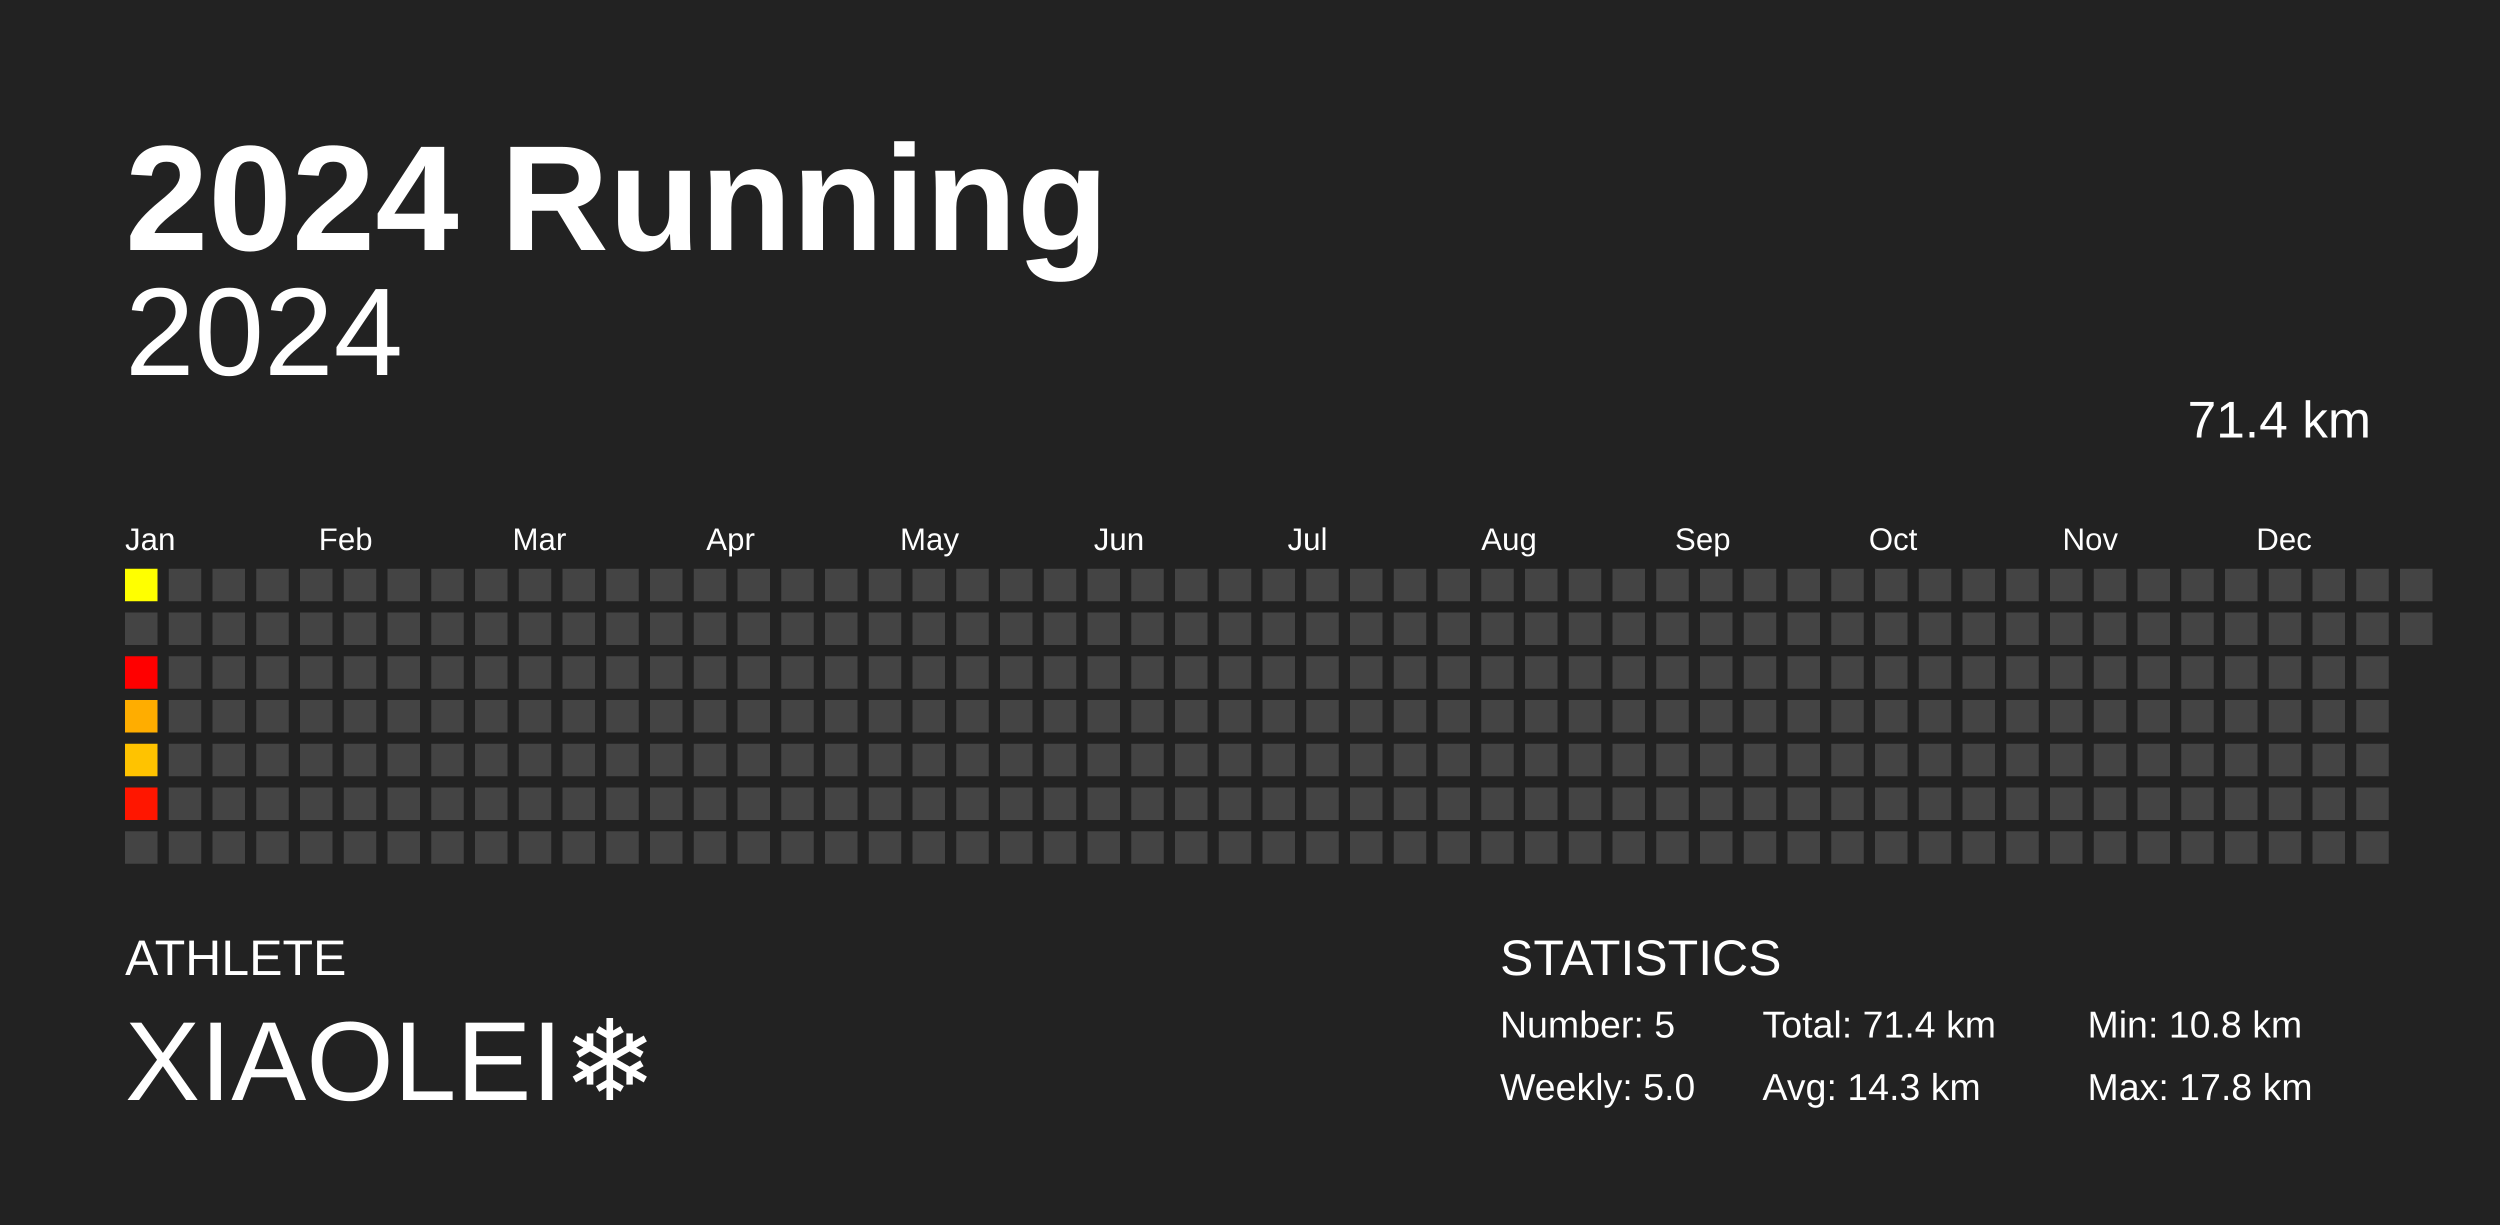
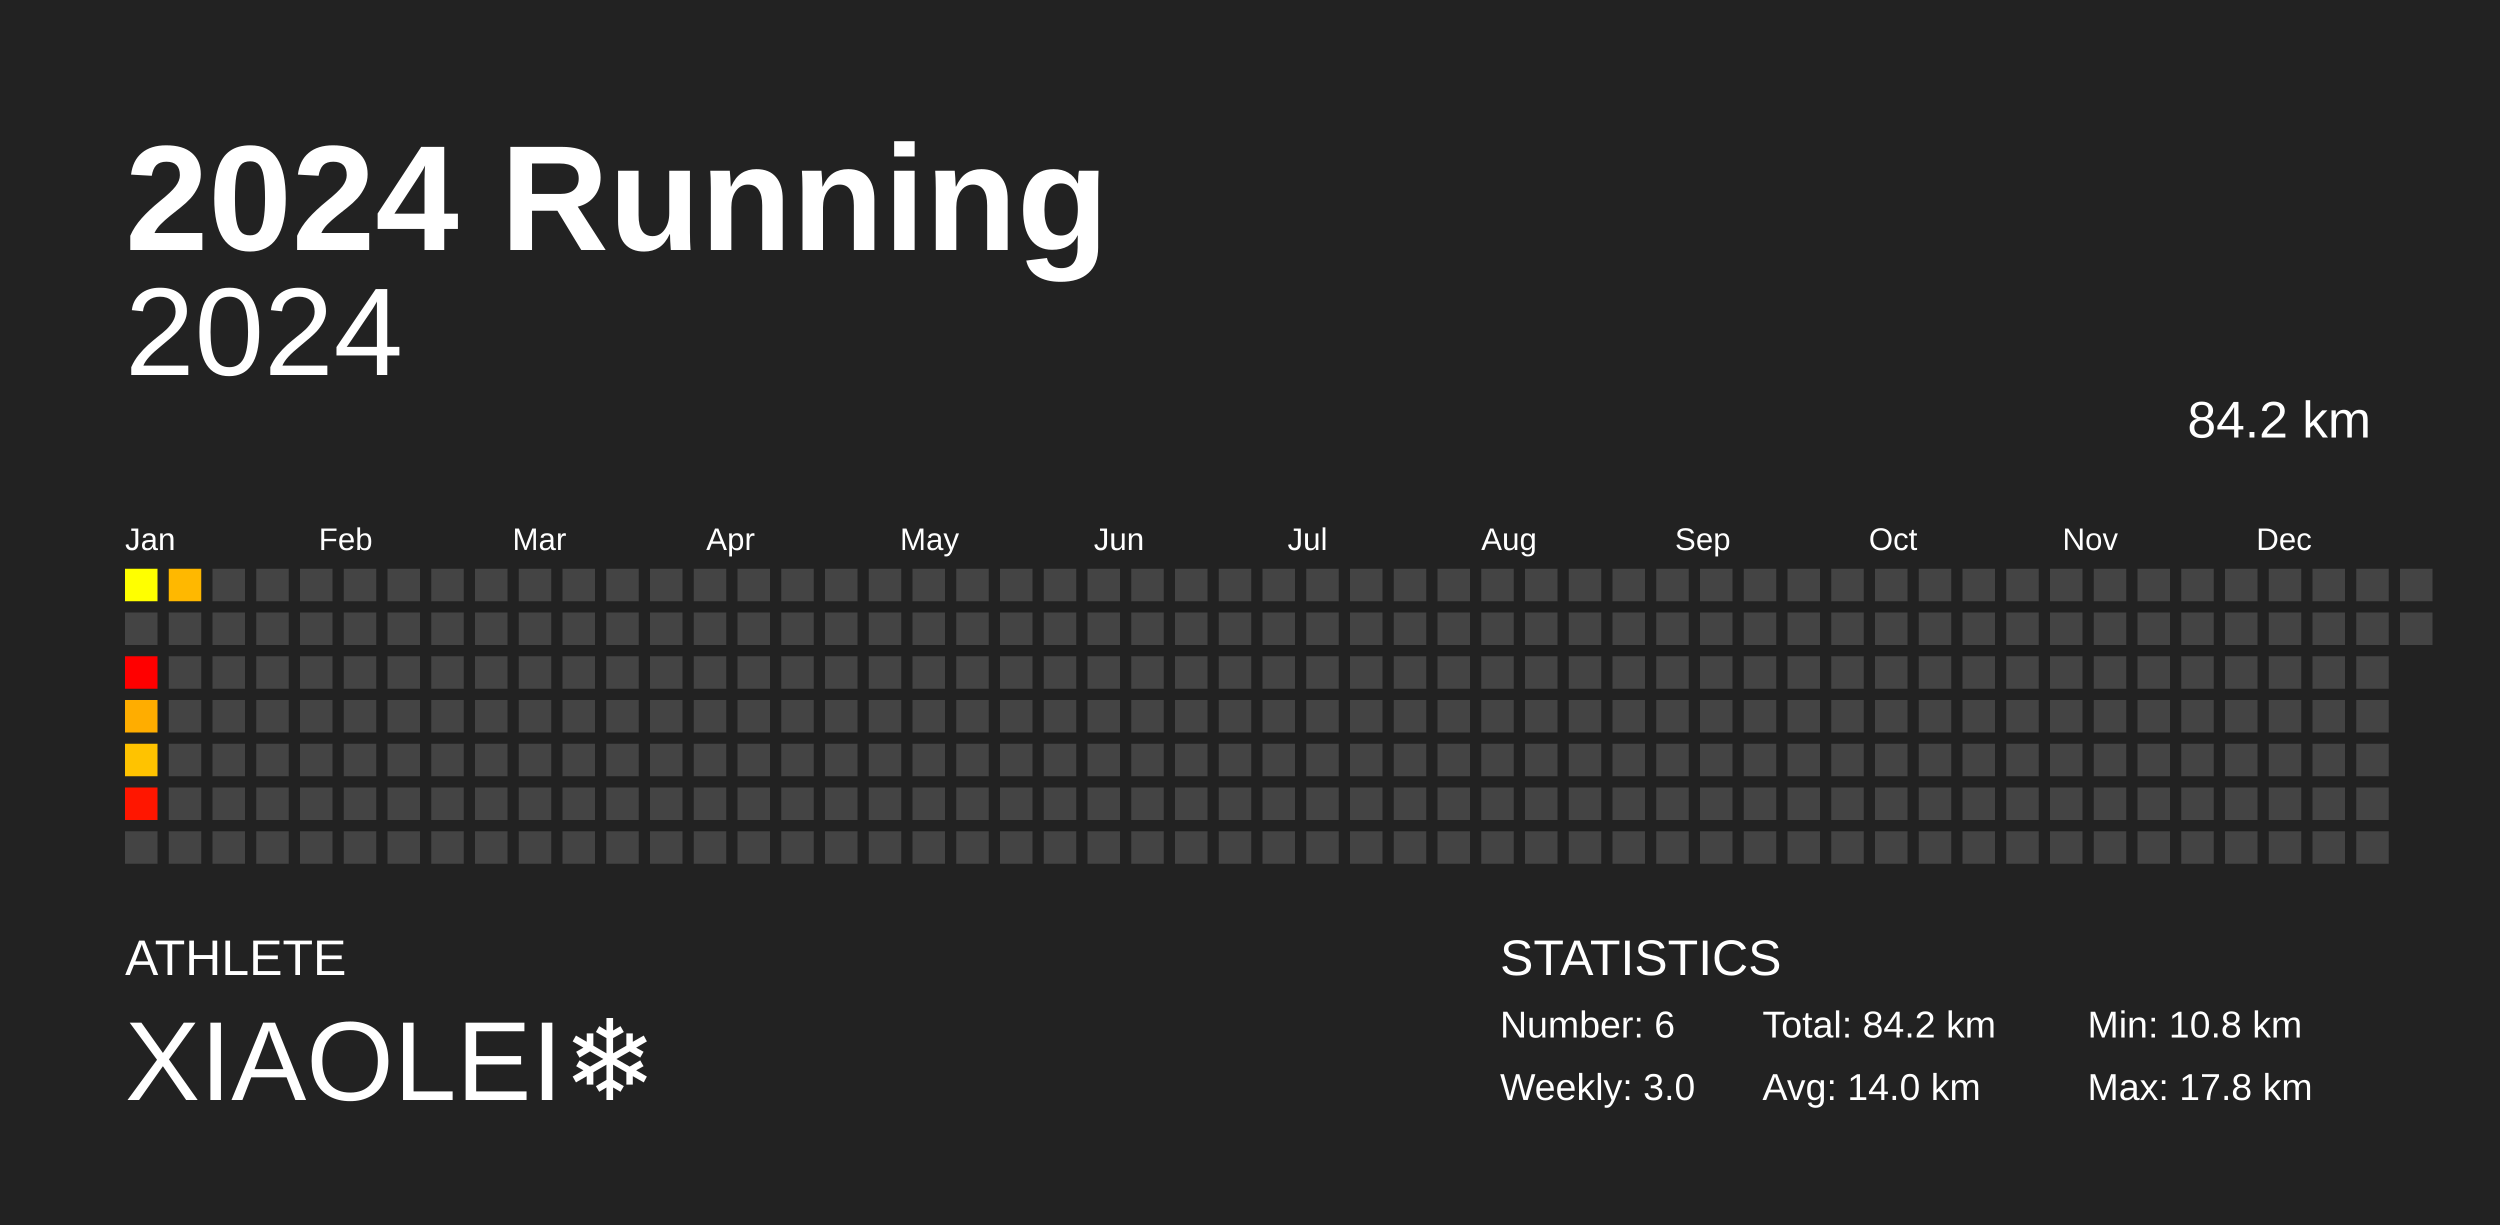
<svg xmlns="http://www.w3.org/2000/svg" baseProfile="full" height="98mm" version="1.1" viewBox="0,0,200,98" width="200mm">
  <defs />
  <rect fill="#222222" height="98" width="200" x="0" y="0" />
  <text fill="#FFFFFF" style="font-size:12px; font-family:Arial; font-weight:bold;" x="10" y="20">2024 Running</text>
  <text fill="#FFFFFF" style="font-size:4px; font-family:Arial" x="10" y="78">ATHLETE</text>
  <text fill="#FFFFFF" style="font-size:9px; font-family:Arial" x="10" y="88">XIAOLEI❄️</text>
  <text fill="#FFFFFF" style="font-size:4px; font-family:Arial" x="120" y="78">STATISTICS</text>
-   <text fill="#FFFFFF" style="font-size:3px; font-family:Arial" x="120" y="83">Number: 5</text>
-   <text fill="#FFFFFF" style="font-size:3px; font-family:Arial" x="120" y="88">Weekly: 5.0</text>
-   <text fill="#FFFFFF" style="font-size:3px; font-family:Arial" x="141" y="83">Total: 71.4 km</text>
-   <text fill="#FFFFFF" style="font-size:3px; font-family:Arial" x="141" y="88">Avg: 14.3 km</text>
+   <text fill="#FFFFFF" style="font-size:3px; font-family:Arial" x="120" y="83">Number: 6</text>
+   <text fill="#FFFFFF" style="font-size:3px; font-family:Arial" x="120" y="88">Weekly: 3.0</text>
+   <text fill="#FFFFFF" style="font-size:3px; font-family:Arial" x="141" y="83">Total: 84.2 km</text>
+   <text fill="#FFFFFF" style="font-size:3px; font-family:Arial" x="141" y="88">Avg: 14.0 km</text>
  <text fill="#FFFFFF" style="font-size:3px; font-family:Arial" x="167" y="83">Min: 10.8 km</text>
  <text fill="#FFFFFF" style="font-size:3px; font-family:Arial" x="167" y="88">Max: 17.8 km</text>
  <text alignment-baseline="hanging" fill="#FFFFFF" style="font-size:10.0px; font-family:Arial;" x="10" y="30">2024</text>
-   <text alignment-baseline="hanging" fill="#FFFFFF" style="font-size:4.125px; font-family:Arial;" x="175" y="35">71.4 km</text>
+   <text alignment-baseline="hanging" fill="#FFFFFF" style="font-size:4.125px; font-family:Arial;" x="175" y="35">84.2 km</text>
  <text fill="#FFFFFF" style="font-size:2.5px; font-family:Arial" x="10.0" y="44">Jan</text>
  <text fill="#FFFFFF" style="font-size:2.5px; font-family:Arial" x="25.5" y="44">Feb</text>
  <text fill="#FFFFFF" style="font-size:2.5px; font-family:Arial" x="41.0" y="44">Mar</text>
  <text fill="#FFFFFF" style="font-size:2.5px; font-family:Arial" x="56.5" y="44">Apr</text>
  <text fill="#FFFFFF" style="font-size:2.5px; font-family:Arial" x="72.0" y="44">May</text>
  <text fill="#FFFFFF" style="font-size:2.5px; font-family:Arial" x="87.5" y="44">Jun</text>
  <text fill="#FFFFFF" style="font-size:2.5px; font-family:Arial" x="103.0" y="44">Jul</text>
  <text fill="#FFFFFF" style="font-size:2.5px; font-family:Arial" x="118.5" y="44">Aug</text>
  <text fill="#FFFFFF" style="font-size:2.5px; font-family:Arial" x="134.0" y="44">Sep</text>
  <text fill="#FFFFFF" style="font-size:2.5px; font-family:Arial" x="149.5" y="44">Oct</text>
  <text fill="#FFFFFF" style="font-size:2.5px; font-family:Arial" x="165.0" y="44">Nov</text>
  <text fill="#FFFFFF" style="font-size:2.5px; font-family:Arial" x="180.5" y="44">Dec</text>
  <rect fill="#ffff00" height="2.6" width="2.6" x="10.0" y="45.5" />
  <rect fill="#444444" height="2.6" width="2.6" x="10.0" y="49.0" />
  <rect fill="#ff0000" height="2.6" width="2.6" x="10.0" y="52.5" />
  <rect fill="#ffad00" height="2.6" width="2.6" x="10.0" y="56.0" />
  <rect fill="#ffc300" height="2.6" width="2.6" x="10.0" y="59.5" />
  <rect fill="#ff1600" height="2.6" width="2.6" x="10.0" y="63.0" />
  <rect fill="#444444" height="2.6" width="2.6" x="10.0" y="66.5" />
-   <rect fill="#444444" height="2.6" width="2.6" x="13.5" y="45.5" />
+   <rect fill="#ffb800" height="2.6" width="2.6" x="13.5" y="45.5" />
  <rect fill="#444444" height="2.6" width="2.6" x="13.5" y="49.0" />
  <rect fill="#444444" height="2.6" width="2.6" x="13.5" y="52.5" />
  <rect fill="#444444" height="2.6" width="2.6" x="13.5" y="56.0" />
  <rect fill="#444444" height="2.6" width="2.6" x="13.5" y="59.5" />
  <rect fill="#444444" height="2.6" width="2.6" x="13.5" y="63.0" />
  <rect fill="#444444" height="2.6" width="2.6" x="13.5" y="66.5" />
  <rect fill="#444444" height="2.6" width="2.6" x="17.0" y="45.5" />
  <rect fill="#444444" height="2.6" width="2.6" x="17.0" y="49.0" />
  <rect fill="#444444" height="2.6" width="2.6" x="17.0" y="52.5" />
  <rect fill="#444444" height="2.6" width="2.6" x="17.0" y="56.0" />
  <rect fill="#444444" height="2.6" width="2.6" x="17.0" y="59.5" />
  <rect fill="#444444" height="2.6" width="2.6" x="17.0" y="63.0" />
  <rect fill="#444444" height="2.6" width="2.6" x="17.0" y="66.5" />
  <rect fill="#444444" height="2.6" width="2.6" x="20.5" y="45.5" />
  <rect fill="#444444" height="2.6" width="2.6" x="20.5" y="49.0" />
  <rect fill="#444444" height="2.6" width="2.6" x="20.5" y="52.5" />
  <rect fill="#444444" height="2.6" width="2.6" x="20.5" y="56.0" />
  <rect fill="#444444" height="2.6" width="2.6" x="20.5" y="59.5" />
  <rect fill="#444444" height="2.6" width="2.6" x="20.5" y="63.0" />
  <rect fill="#444444" height="2.6" width="2.6" x="20.5" y="66.5" />
  <rect fill="#444444" height="2.6" width="2.6" x="24.0" y="45.5" />
  <rect fill="#444444" height="2.6" width="2.6" x="24.0" y="49.0" />
  <rect fill="#444444" height="2.6" width="2.6" x="24.0" y="52.5" />
  <rect fill="#444444" height="2.6" width="2.6" x="24.0" y="56.0" />
  <rect fill="#444444" height="2.6" width="2.6" x="24.0" y="59.5" />
  <rect fill="#444444" height="2.6" width="2.6" x="24.0" y="63.0" />
  <rect fill="#444444" height="2.6" width="2.6" x="24.0" y="66.5" />
  <rect fill="#444444" height="2.6" width="2.6" x="27.5" y="45.5" />
  <rect fill="#444444" height="2.6" width="2.6" x="27.5" y="49.0" />
  <rect fill="#444444" height="2.6" width="2.6" x="27.5" y="52.5" />
  <rect fill="#444444" height="2.6" width="2.6" x="27.5" y="56.0" />
  <rect fill="#444444" height="2.6" width="2.6" x="27.5" y="59.5" />
  <rect fill="#444444" height="2.6" width="2.6" x="27.5" y="63.0" />
  <rect fill="#444444" height="2.6" width="2.6" x="27.5" y="66.5" />
  <rect fill="#444444" height="2.6" width="2.6" x="31.0" y="45.5" />
  <rect fill="#444444" height="2.6" width="2.6" x="31.0" y="49.0" />
  <rect fill="#444444" height="2.6" width="2.6" x="31.0" y="52.5" />
  <rect fill="#444444" height="2.6" width="2.6" x="31.0" y="56.0" />
  <rect fill="#444444" height="2.6" width="2.6" x="31.0" y="59.5" />
  <rect fill="#444444" height="2.6" width="2.6" x="31.0" y="63.0" />
  <rect fill="#444444" height="2.6" width="2.6" x="31.0" y="66.5" />
  <rect fill="#444444" height="2.6" width="2.6" x="34.5" y="45.5" />
  <rect fill="#444444" height="2.6" width="2.6" x="34.5" y="49.0" />
  <rect fill="#444444" height="2.6" width="2.6" x="34.5" y="52.5" />
  <rect fill="#444444" height="2.6" width="2.6" x="34.5" y="56.0" />
  <rect fill="#444444" height="2.6" width="2.6" x="34.5" y="59.5" />
  <rect fill="#444444" height="2.6" width="2.6" x="34.5" y="63.0" />
  <rect fill="#444444" height="2.6" width="2.6" x="34.5" y="66.5" />
  <rect fill="#444444" height="2.6" width="2.6" x="38.0" y="45.5" />
  <rect fill="#444444" height="2.6" width="2.6" x="38.0" y="49.0" />
  <rect fill="#444444" height="2.6" width="2.6" x="38.0" y="52.5" />
  <rect fill="#444444" height="2.6" width="2.6" x="38.0" y="56.0" />
  <rect fill="#444444" height="2.6" width="2.6" x="38.0" y="59.5" />
  <rect fill="#444444" height="2.6" width="2.6" x="38.0" y="63.0" />
  <rect fill="#444444" height="2.6" width="2.6" x="38.0" y="66.5" />
  <rect fill="#444444" height="2.6" width="2.6" x="41.5" y="45.5" />
  <rect fill="#444444" height="2.6" width="2.6" x="41.5" y="49.0" />
  <rect fill="#444444" height="2.6" width="2.6" x="41.5" y="52.5" />
  <rect fill="#444444" height="2.6" width="2.6" x="41.5" y="56.0" />
  <rect fill="#444444" height="2.6" width="2.6" x="41.5" y="59.5" />
  <rect fill="#444444" height="2.6" width="2.6" x="41.5" y="63.0" />
  <rect fill="#444444" height="2.6" width="2.6" x="41.5" y="66.5" />
  <rect fill="#444444" height="2.6" width="2.6" x="45.0" y="45.5" />
  <rect fill="#444444" height="2.6" width="2.6" x="45.0" y="49.0" />
  <rect fill="#444444" height="2.6" width="2.6" x="45.0" y="52.5" />
  <rect fill="#444444" height="2.6" width="2.6" x="45.0" y="56.0" />
  <rect fill="#444444" height="2.6" width="2.6" x="45.0" y="59.5" />
  <rect fill="#444444" height="2.6" width="2.6" x="45.0" y="63.0" />
  <rect fill="#444444" height="2.6" width="2.6" x="45.0" y="66.5" />
  <rect fill="#444444" height="2.6" width="2.6" x="48.5" y="45.5" />
  <rect fill="#444444" height="2.6" width="2.6" x="48.5" y="49.0" />
  <rect fill="#444444" height="2.6" width="2.6" x="48.5" y="52.5" />
  <rect fill="#444444" height="2.6" width="2.6" x="48.5" y="56.0" />
  <rect fill="#444444" height="2.6" width="2.6" x="48.5" y="59.5" />
  <rect fill="#444444" height="2.6" width="2.6" x="48.5" y="63.0" />
  <rect fill="#444444" height="2.6" width="2.6" x="48.5" y="66.5" />
  <rect fill="#444444" height="2.6" width="2.6" x="52.0" y="45.5" />
  <rect fill="#444444" height="2.6" width="2.6" x="52.0" y="49.0" />
  <rect fill="#444444" height="2.6" width="2.6" x="52.0" y="52.5" />
  <rect fill="#444444" height="2.6" width="2.6" x="52.0" y="56.0" />
  <rect fill="#444444" height="2.6" width="2.6" x="52.0" y="59.5" />
  <rect fill="#444444" height="2.6" width="2.6" x="52.0" y="63.0" />
  <rect fill="#444444" height="2.6" width="2.6" x="52.0" y="66.5" />
  <rect fill="#444444" height="2.6" width="2.6" x="55.5" y="45.5" />
  <rect fill="#444444" height="2.6" width="2.6" x="55.5" y="49.0" />
  <rect fill="#444444" height="2.6" width="2.6" x="55.5" y="52.5" />
  <rect fill="#444444" height="2.6" width="2.6" x="55.5" y="56.0" />
  <rect fill="#444444" height="2.6" width="2.6" x="55.5" y="59.5" />
  <rect fill="#444444" height="2.6" width="2.6" x="55.5" y="63.0" />
  <rect fill="#444444" height="2.6" width="2.6" x="55.5" y="66.5" />
  <rect fill="#444444" height="2.6" width="2.6" x="59.0" y="45.5" />
  <rect fill="#444444" height="2.6" width="2.6" x="59.0" y="49.0" />
  <rect fill="#444444" height="2.6" width="2.6" x="59.0" y="52.5" />
  <rect fill="#444444" height="2.6" width="2.6" x="59.0" y="56.0" />
  <rect fill="#444444" height="2.6" width="2.6" x="59.0" y="59.5" />
  <rect fill="#444444" height="2.6" width="2.6" x="59.0" y="63.0" />
  <rect fill="#444444" height="2.6" width="2.6" x="59.0" y="66.5" />
  <rect fill="#444444" height="2.6" width="2.6" x="62.5" y="45.5" />
  <rect fill="#444444" height="2.6" width="2.6" x="62.5" y="49.0" />
  <rect fill="#444444" height="2.6" width="2.6" x="62.5" y="52.5" />
  <rect fill="#444444" height="2.6" width="2.6" x="62.5" y="56.0" />
  <rect fill="#444444" height="2.6" width="2.6" x="62.5" y="59.5" />
  <rect fill="#444444" height="2.6" width="2.6" x="62.5" y="63.0" />
  <rect fill="#444444" height="2.6" width="2.6" x="62.5" y="66.5" />
  <rect fill="#444444" height="2.6" width="2.6" x="66.0" y="45.5" />
  <rect fill="#444444" height="2.6" width="2.6" x="66.0" y="49.0" />
  <rect fill="#444444" height="2.6" width="2.6" x="66.0" y="52.5" />
  <rect fill="#444444" height="2.6" width="2.6" x="66.0" y="56.0" />
  <rect fill="#444444" height="2.6" width="2.6" x="66.0" y="59.5" />
  <rect fill="#444444" height="2.6" width="2.6" x="66.0" y="63.0" />
  <rect fill="#444444" height="2.6" width="2.6" x="66.0" y="66.5" />
  <rect fill="#444444" height="2.6" width="2.6" x="69.5" y="45.5" />
  <rect fill="#444444" height="2.6" width="2.6" x="69.5" y="49.0" />
  <rect fill="#444444" height="2.6" width="2.6" x="69.5" y="52.5" />
  <rect fill="#444444" height="2.6" width="2.6" x="69.5" y="56.0" />
  <rect fill="#444444" height="2.6" width="2.6" x="69.5" y="59.5" />
  <rect fill="#444444" height="2.6" width="2.6" x="69.5" y="63.0" />
  <rect fill="#444444" height="2.6" width="2.6" x="69.5" y="66.5" />
  <rect fill="#444444" height="2.6" width="2.6" x="73.0" y="45.5" />
  <rect fill="#444444" height="2.6" width="2.6" x="73.0" y="49.0" />
  <rect fill="#444444" height="2.6" width="2.6" x="73.0" y="52.5" />
  <rect fill="#444444" height="2.6" width="2.6" x="73.0" y="56.0" />
  <rect fill="#444444" height="2.6" width="2.6" x="73.0" y="59.5" />
  <rect fill="#444444" height="2.6" width="2.6" x="73.0" y="63.0" />
  <rect fill="#444444" height="2.6" width="2.6" x="73.0" y="66.5" />
  <rect fill="#444444" height="2.6" width="2.6" x="76.5" y="45.5" />
  <rect fill="#444444" height="2.6" width="2.6" x="76.5" y="49.0" />
  <rect fill="#444444" height="2.6" width="2.6" x="76.5" y="52.5" />
  <rect fill="#444444" height="2.6" width="2.6" x="76.5" y="56.0" />
  <rect fill="#444444" height="2.6" width="2.6" x="76.5" y="59.5" />
  <rect fill="#444444" height="2.6" width="2.6" x="76.5" y="63.0" />
  <rect fill="#444444" height="2.6" width="2.6" x="76.5" y="66.5" />
  <rect fill="#444444" height="2.6" width="2.6" x="80.0" y="45.5" />
  <rect fill="#444444" height="2.6" width="2.6" x="80.0" y="49.0" />
  <rect fill="#444444" height="2.6" width="2.6" x="80.0" y="52.5" />
  <rect fill="#444444" height="2.6" width="2.6" x="80.0" y="56.0" />
  <rect fill="#444444" height="2.6" width="2.6" x="80.0" y="59.5" />
  <rect fill="#444444" height="2.6" width="2.6" x="80.0" y="63.0" />
  <rect fill="#444444" height="2.6" width="2.6" x="80.0" y="66.5" />
  <rect fill="#444444" height="2.6" width="2.6" x="83.5" y="45.5" />
  <rect fill="#444444" height="2.6" width="2.6" x="83.5" y="49.0" />
  <rect fill="#444444" height="2.6" width="2.6" x="83.5" y="52.5" />
  <rect fill="#444444" height="2.6" width="2.6" x="83.5" y="56.0" />
  <rect fill="#444444" height="2.6" width="2.6" x="83.5" y="59.5" />
  <rect fill="#444444" height="2.6" width="2.6" x="83.5" y="63.0" />
  <rect fill="#444444" height="2.6" width="2.6" x="83.5" y="66.5" />
  <rect fill="#444444" height="2.6" width="2.6" x="87.0" y="45.5" />
  <rect fill="#444444" height="2.6" width="2.6" x="87.0" y="49.0" />
  <rect fill="#444444" height="2.6" width="2.6" x="87.0" y="52.5" />
  <rect fill="#444444" height="2.6" width="2.6" x="87.0" y="56.0" />
  <rect fill="#444444" height="2.6" width="2.6" x="87.0" y="59.5" />
  <rect fill="#444444" height="2.6" width="2.6" x="87.0" y="63.0" />
  <rect fill="#444444" height="2.6" width="2.6" x="87.0" y="66.5" />
  <rect fill="#444444" height="2.6" width="2.6" x="90.5" y="45.5" />
  <rect fill="#444444" height="2.6" width="2.6" x="90.5" y="49.0" />
  <rect fill="#444444" height="2.6" width="2.6" x="90.5" y="52.5" />
  <rect fill="#444444" height="2.6" width="2.6" x="90.5" y="56.0" />
  <rect fill="#444444" height="2.6" width="2.6" x="90.5" y="59.5" />
  <rect fill="#444444" height="2.6" width="2.6" x="90.5" y="63.0" />
  <rect fill="#444444" height="2.6" width="2.6" x="90.5" y="66.5" />
  <rect fill="#444444" height="2.6" width="2.6" x="94.0" y="45.5" />
  <rect fill="#444444" height="2.6" width="2.6" x="94.0" y="49.0" />
  <rect fill="#444444" height="2.6" width="2.6" x="94.0" y="52.5" />
  <rect fill="#444444" height="2.6" width="2.6" x="94.0" y="56.0" />
  <rect fill="#444444" height="2.6" width="2.6" x="94.0" y="59.5" />
  <rect fill="#444444" height="2.6" width="2.6" x="94.0" y="63.0" />
  <rect fill="#444444" height="2.6" width="2.6" x="94.0" y="66.5" />
  <rect fill="#444444" height="2.6" width="2.6" x="97.5" y="45.5" />
  <rect fill="#444444" height="2.6" width="2.6" x="97.5" y="49.0" />
  <rect fill="#444444" height="2.6" width="2.6" x="97.5" y="52.5" />
  <rect fill="#444444" height="2.6" width="2.6" x="97.5" y="56.0" />
  <rect fill="#444444" height="2.6" width="2.6" x="97.5" y="59.5" />
  <rect fill="#444444" height="2.6" width="2.6" x="97.5" y="63.0" />
  <rect fill="#444444" height="2.6" width="2.6" x="97.5" y="66.5" />
  <rect fill="#444444" height="2.6" width="2.6" x="101.0" y="45.5" />
  <rect fill="#444444" height="2.6" width="2.6" x="101.0" y="49.0" />
  <rect fill="#444444" height="2.6" width="2.6" x="101.0" y="52.5" />
  <rect fill="#444444" height="2.6" width="2.6" x="101.0" y="56.0" />
  <rect fill="#444444" height="2.6" width="2.6" x="101.0" y="59.5" />
  <rect fill="#444444" height="2.6" width="2.6" x="101.0" y="63.0" />
  <rect fill="#444444" height="2.6" width="2.6" x="101.0" y="66.5" />
  <rect fill="#444444" height="2.6" width="2.6" x="104.5" y="45.5" />
  <rect fill="#444444" height="2.6" width="2.6" x="104.5" y="49.0" />
  <rect fill="#444444" height="2.6" width="2.6" x="104.5" y="52.5" />
  <rect fill="#444444" height="2.6" width="2.6" x="104.5" y="56.0" />
  <rect fill="#444444" height="2.6" width="2.6" x="104.5" y="59.5" />
  <rect fill="#444444" height="2.6" width="2.6" x="104.5" y="63.0" />
  <rect fill="#444444" height="2.6" width="2.6" x="104.5" y="66.5" />
  <rect fill="#444444" height="2.6" width="2.6" x="108.0" y="45.5" />
  <rect fill="#444444" height="2.6" width="2.6" x="108.0" y="49.0" />
  <rect fill="#444444" height="2.6" width="2.6" x="108.0" y="52.5" />
  <rect fill="#444444" height="2.6" width="2.6" x="108.0" y="56.0" />
  <rect fill="#444444" height="2.6" width="2.6" x="108.0" y="59.5" />
  <rect fill="#444444" height="2.6" width="2.6" x="108.0" y="63.0" />
  <rect fill="#444444" height="2.6" width="2.6" x="108.0" y="66.5" />
  <rect fill="#444444" height="2.6" width="2.6" x="111.5" y="45.5" />
  <rect fill="#444444" height="2.6" width="2.6" x="111.5" y="49.0" />
  <rect fill="#444444" height="2.6" width="2.6" x="111.5" y="52.5" />
  <rect fill="#444444" height="2.6" width="2.6" x="111.5" y="56.0" />
  <rect fill="#444444" height="2.6" width="2.6" x="111.5" y="59.5" />
  <rect fill="#444444" height="2.6" width="2.6" x="111.5" y="63.0" />
  <rect fill="#444444" height="2.6" width="2.6" x="111.5" y="66.5" />
  <rect fill="#444444" height="2.6" width="2.6" x="115.0" y="45.5" />
  <rect fill="#444444" height="2.6" width="2.6" x="115.0" y="49.0" />
  <rect fill="#444444" height="2.6" width="2.6" x="115.0" y="52.5" />
  <rect fill="#444444" height="2.6" width="2.6" x="115.0" y="56.0" />
  <rect fill="#444444" height="2.6" width="2.6" x="115.0" y="59.5" />
  <rect fill="#444444" height="2.6" width="2.6" x="115.0" y="63.0" />
  <rect fill="#444444" height="2.6" width="2.6" x="115.0" y="66.5" />
  <rect fill="#444444" height="2.6" width="2.6" x="118.5" y="45.5" />
  <rect fill="#444444" height="2.6" width="2.6" x="118.5" y="49.0" />
  <rect fill="#444444" height="2.6" width="2.6" x="118.5" y="52.5" />
  <rect fill="#444444" height="2.6" width="2.6" x="118.5" y="56.0" />
  <rect fill="#444444" height="2.6" width="2.6" x="118.5" y="59.5" />
  <rect fill="#444444" height="2.6" width="2.6" x="118.5" y="63.0" />
  <rect fill="#444444" height="2.6" width="2.6" x="118.5" y="66.5" />
  <rect fill="#444444" height="2.6" width="2.6" x="122.0" y="45.5" />
  <rect fill="#444444" height="2.6" width="2.6" x="122.0" y="49.0" />
  <rect fill="#444444" height="2.6" width="2.6" x="122.0" y="52.5" />
  <rect fill="#444444" height="2.6" width="2.6" x="122.0" y="56.0" />
  <rect fill="#444444" height="2.6" width="2.6" x="122.0" y="59.5" />
  <rect fill="#444444" height="2.6" width="2.6" x="122.0" y="63.0" />
  <rect fill="#444444" height="2.6" width="2.6" x="122.0" y="66.5" />
  <rect fill="#444444" height="2.6" width="2.6" x="125.5" y="45.5" />
  <rect fill="#444444" height="2.6" width="2.6" x="125.5" y="49.0" />
  <rect fill="#444444" height="2.6" width="2.6" x="125.5" y="52.5" />
  <rect fill="#444444" height="2.6" width="2.6" x="125.5" y="56.0" />
  <rect fill="#444444" height="2.6" width="2.6" x="125.5" y="59.5" />
  <rect fill="#444444" height="2.6" width="2.6" x="125.5" y="63.0" />
  <rect fill="#444444" height="2.6" width="2.6" x="125.5" y="66.5" />
  <rect fill="#444444" height="2.6" width="2.6" x="129.0" y="45.5" />
  <rect fill="#444444" height="2.6" width="2.6" x="129.0" y="49.0" />
  <rect fill="#444444" height="2.6" width="2.6" x="129.0" y="52.5" />
  <rect fill="#444444" height="2.6" width="2.6" x="129.0" y="56.0" />
  <rect fill="#444444" height="2.6" width="2.6" x="129.0" y="59.5" />
  <rect fill="#444444" height="2.6" width="2.6" x="129.0" y="63.0" />
  <rect fill="#444444" height="2.6" width="2.6" x="129.0" y="66.5" />
  <rect fill="#444444" height="2.6" width="2.6" x="132.5" y="45.5" />
  <rect fill="#444444" height="2.6" width="2.6" x="132.5" y="49.0" />
  <rect fill="#444444" height="2.6" width="2.6" x="132.5" y="52.5" />
  <rect fill="#444444" height="2.6" width="2.6" x="132.5" y="56.0" />
  <rect fill="#444444" height="2.6" width="2.6" x="132.5" y="59.5" />
  <rect fill="#444444" height="2.6" width="2.6" x="132.5" y="63.0" />
  <rect fill="#444444" height="2.6" width="2.6" x="132.5" y="66.5" />
  <rect fill="#444444" height="2.6" width="2.6" x="136.0" y="45.5" />
  <rect fill="#444444" height="2.6" width="2.6" x="136.0" y="49.0" />
  <rect fill="#444444" height="2.6" width="2.6" x="136.0" y="52.5" />
  <rect fill="#444444" height="2.6" width="2.6" x="136.0" y="56.0" />
  <rect fill="#444444" height="2.6" width="2.6" x="136.0" y="59.5" />
  <rect fill="#444444" height="2.6" width="2.6" x="136.0" y="63.0" />
  <rect fill="#444444" height="2.6" width="2.6" x="136.0" y="66.5" />
  <rect fill="#444444" height="2.6" width="2.6" x="139.5" y="45.5" />
  <rect fill="#444444" height="2.6" width="2.6" x="139.5" y="49.0" />
  <rect fill="#444444" height="2.6" width="2.6" x="139.5" y="52.5" />
  <rect fill="#444444" height="2.6" width="2.6" x="139.5" y="56.0" />
  <rect fill="#444444" height="2.6" width="2.6" x="139.5" y="59.5" />
  <rect fill="#444444" height="2.6" width="2.6" x="139.5" y="63.0" />
  <rect fill="#444444" height="2.6" width="2.6" x="139.5" y="66.5" />
  <rect fill="#444444" height="2.6" width="2.6" x="143.0" y="45.5" />
  <rect fill="#444444" height="2.6" width="2.6" x="143.0" y="49.0" />
  <rect fill="#444444" height="2.6" width="2.6" x="143.0" y="52.5" />
  <rect fill="#444444" height="2.6" width="2.6" x="143.0" y="56.0" />
  <rect fill="#444444" height="2.6" width="2.6" x="143.0" y="59.5" />
  <rect fill="#444444" height="2.6" width="2.6" x="143.0" y="63.0" />
  <rect fill="#444444" height="2.6" width="2.6" x="143.0" y="66.5" />
  <rect fill="#444444" height="2.6" width="2.6" x="146.5" y="45.5" />
  <rect fill="#444444" height="2.6" width="2.6" x="146.5" y="49.0" />
  <rect fill="#444444" height="2.6" width="2.6" x="146.5" y="52.5" />
  <rect fill="#444444" height="2.6" width="2.6" x="146.5" y="56.0" />
  <rect fill="#444444" height="2.6" width="2.6" x="146.5" y="59.5" />
  <rect fill="#444444" height="2.6" width="2.6" x="146.5" y="63.0" />
  <rect fill="#444444" height="2.6" width="2.6" x="146.5" y="66.5" />
  <rect fill="#444444" height="2.6" width="2.6" x="150.0" y="45.5" />
  <rect fill="#444444" height="2.6" width="2.6" x="150.0" y="49.0" />
  <rect fill="#444444" height="2.6" width="2.6" x="150.0" y="52.5" />
  <rect fill="#444444" height="2.6" width="2.6" x="150.0" y="56.0" />
  <rect fill="#444444" height="2.6" width="2.6" x="150.0" y="59.5" />
  <rect fill="#444444" height="2.6" width="2.6" x="150.0" y="63.0" />
  <rect fill="#444444" height="2.6" width="2.6" x="150.0" y="66.5" />
  <rect fill="#444444" height="2.6" width="2.6" x="153.5" y="45.5" />
  <rect fill="#444444" height="2.6" width="2.6" x="153.5" y="49.0" />
  <rect fill="#444444" height="2.6" width="2.6" x="153.5" y="52.5" />
  <rect fill="#444444" height="2.6" width="2.6" x="153.5" y="56.0" />
  <rect fill="#444444" height="2.6" width="2.6" x="153.5" y="59.5" />
  <rect fill="#444444" height="2.6" width="2.6" x="153.5" y="63.0" />
  <rect fill="#444444" height="2.6" width="2.6" x="153.5" y="66.5" />
  <rect fill="#444444" height="2.6" width="2.6" x="157.0" y="45.5" />
  <rect fill="#444444" height="2.6" width="2.6" x="157.0" y="49.0" />
  <rect fill="#444444" height="2.6" width="2.6" x="157.0" y="52.5" />
  <rect fill="#444444" height="2.6" width="2.6" x="157.0" y="56.0" />
  <rect fill="#444444" height="2.6" width="2.6" x="157.0" y="59.5" />
  <rect fill="#444444" height="2.6" width="2.6" x="157.0" y="63.0" />
  <rect fill="#444444" height="2.6" width="2.6" x="157.0" y="66.5" />
  <rect fill="#444444" height="2.6" width="2.6" x="160.5" y="45.5" />
  <rect fill="#444444" height="2.6" width="2.6" x="160.5" y="49.0" />
  <rect fill="#444444" height="2.6" width="2.6" x="160.5" y="52.5" />
  <rect fill="#444444" height="2.6" width="2.6" x="160.5" y="56.0" />
  <rect fill="#444444" height="2.6" width="2.6" x="160.5" y="59.5" />
  <rect fill="#444444" height="2.6" width="2.6" x="160.5" y="63.0" />
  <rect fill="#444444" height="2.6" width="2.6" x="160.5" y="66.5" />
  <rect fill="#444444" height="2.6" width="2.6" x="164.0" y="45.5" />
  <rect fill="#444444" height="2.6" width="2.6" x="164.0" y="49.0" />
  <rect fill="#444444" height="2.6" width="2.6" x="164.0" y="52.5" />
  <rect fill="#444444" height="2.6" width="2.6" x="164.0" y="56.0" />
  <rect fill="#444444" height="2.6" width="2.6" x="164.0" y="59.5" />
  <rect fill="#444444" height="2.6" width="2.6" x="164.0" y="63.0" />
  <rect fill="#444444" height="2.6" width="2.6" x="164.0" y="66.5" />
  <rect fill="#444444" height="2.6" width="2.6" x="167.5" y="45.5" />
  <rect fill="#444444" height="2.6" width="2.6" x="167.5" y="49.0" />
  <rect fill="#444444" height="2.6" width="2.6" x="167.5" y="52.5" />
  <rect fill="#444444" height="2.6" width="2.6" x="167.5" y="56.0" />
  <rect fill="#444444" height="2.6" width="2.6" x="167.5" y="59.5" />
  <rect fill="#444444" height="2.6" width="2.6" x="167.5" y="63.0" />
  <rect fill="#444444" height="2.6" width="2.6" x="167.5" y="66.5" />
  <rect fill="#444444" height="2.6" width="2.6" x="171.0" y="45.5" />
  <rect fill="#444444" height="2.6" width="2.6" x="171.0" y="49.0" />
  <rect fill="#444444" height="2.6" width="2.6" x="171.0" y="52.5" />
  <rect fill="#444444" height="2.6" width="2.6" x="171.0" y="56.0" />
  <rect fill="#444444" height="2.6" width="2.6" x="171.0" y="59.5" />
  <rect fill="#444444" height="2.6" width="2.6" x="171.0" y="63.0" />
  <rect fill="#444444" height="2.6" width="2.6" x="171.0" y="66.5" />
  <rect fill="#444444" height="2.6" width="2.6" x="174.5" y="45.5" />
  <rect fill="#444444" height="2.6" width="2.6" x="174.5" y="49.0" />
  <rect fill="#444444" height="2.6" width="2.6" x="174.5" y="52.5" />
  <rect fill="#444444" height="2.6" width="2.6" x="174.5" y="56.0" />
  <rect fill="#444444" height="2.6" width="2.6" x="174.5" y="59.5" />
  <rect fill="#444444" height="2.6" width="2.6" x="174.5" y="63.0" />
  <rect fill="#444444" height="2.6" width="2.6" x="174.5" y="66.5" />
  <rect fill="#444444" height="2.6" width="2.6" x="178.0" y="45.5" />
  <rect fill="#444444" height="2.6" width="2.6" x="178.0" y="49.0" />
  <rect fill="#444444" height="2.6" width="2.6" x="178.0" y="52.5" />
  <rect fill="#444444" height="2.6" width="2.6" x="178.0" y="56.0" />
  <rect fill="#444444" height="2.6" width="2.6" x="178.0" y="59.5" />
  <rect fill="#444444" height="2.6" width="2.6" x="178.0" y="63.0" />
  <rect fill="#444444" height="2.6" width="2.6" x="178.0" y="66.5" />
  <rect fill="#444444" height="2.6" width="2.6" x="181.5" y="45.5" />
  <rect fill="#444444" height="2.6" width="2.6" x="181.5" y="49.0" />
  <rect fill="#444444" height="2.6" width="2.6" x="181.5" y="52.5" />
  <rect fill="#444444" height="2.6" width="2.6" x="181.5" y="56.0" />
  <rect fill="#444444" height="2.6" width="2.6" x="181.5" y="59.5" />
  <rect fill="#444444" height="2.6" width="2.6" x="181.5" y="63.0" />
  <rect fill="#444444" height="2.6" width="2.6" x="181.5" y="66.5" />
  <rect fill="#444444" height="2.6" width="2.6" x="185.0" y="45.5" />
  <rect fill="#444444" height="2.6" width="2.6" x="185.0" y="49.0" />
  <rect fill="#444444" height="2.6" width="2.6" x="185.0" y="52.5" />
  <rect fill="#444444" height="2.6" width="2.6" x="185.0" y="56.0" />
  <rect fill="#444444" height="2.6" width="2.6" x="185.0" y="59.5" />
  <rect fill="#444444" height="2.6" width="2.6" x="185.0" y="63.0" />
  <rect fill="#444444" height="2.6" width="2.6" x="185.0" y="66.5" />
  <rect fill="#444444" height="2.6" width="2.6" x="188.5" y="45.5" />
  <rect fill="#444444" height="2.6" width="2.6" x="188.5" y="49.0" />
  <rect fill="#444444" height="2.6" width="2.6" x="188.5" y="52.5" />
  <rect fill="#444444" height="2.6" width="2.6" x="188.5" y="56.0" />
  <rect fill="#444444" height="2.6" width="2.6" x="188.5" y="59.5" />
  <rect fill="#444444" height="2.6" width="2.6" x="188.5" y="63.0" />
  <rect fill="#444444" height="2.6" width="2.6" x="188.5" y="66.5" />
  <rect fill="#444444" height="2.6" width="2.6" x="192.0" y="45.5" />
  <rect fill="#444444" height="2.6" width="2.6" x="192.0" y="49.0" />
</svg>
